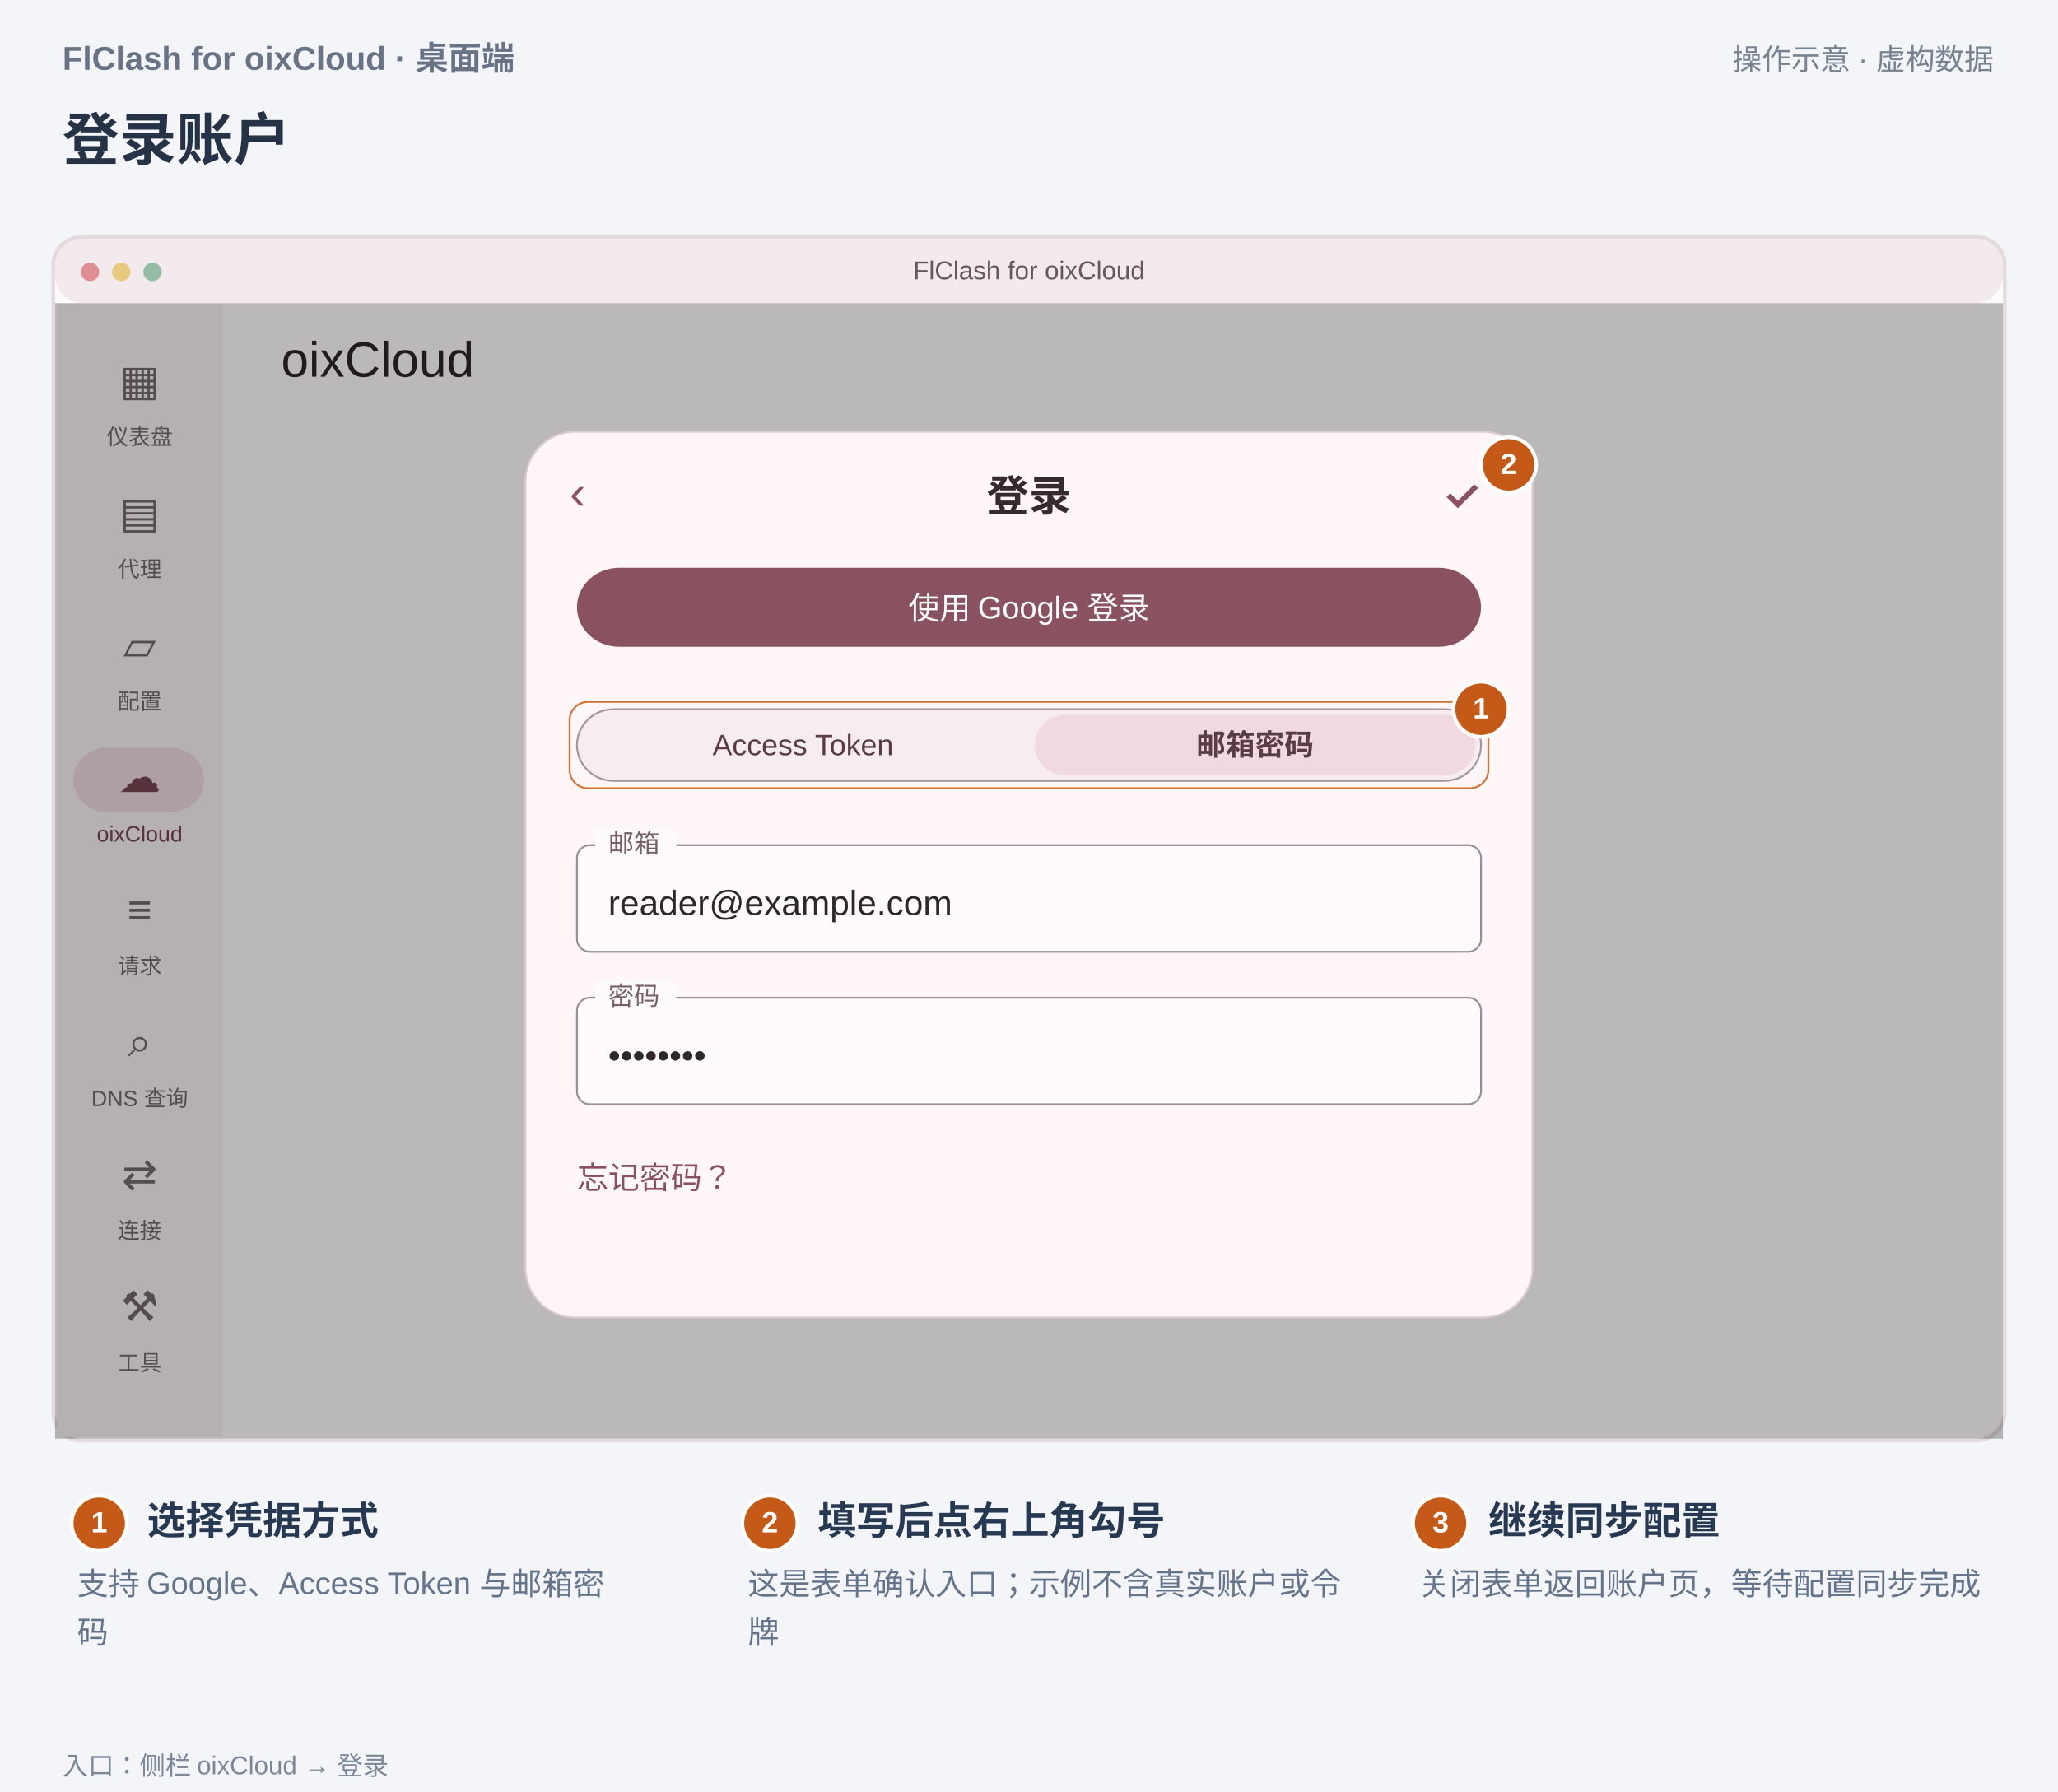
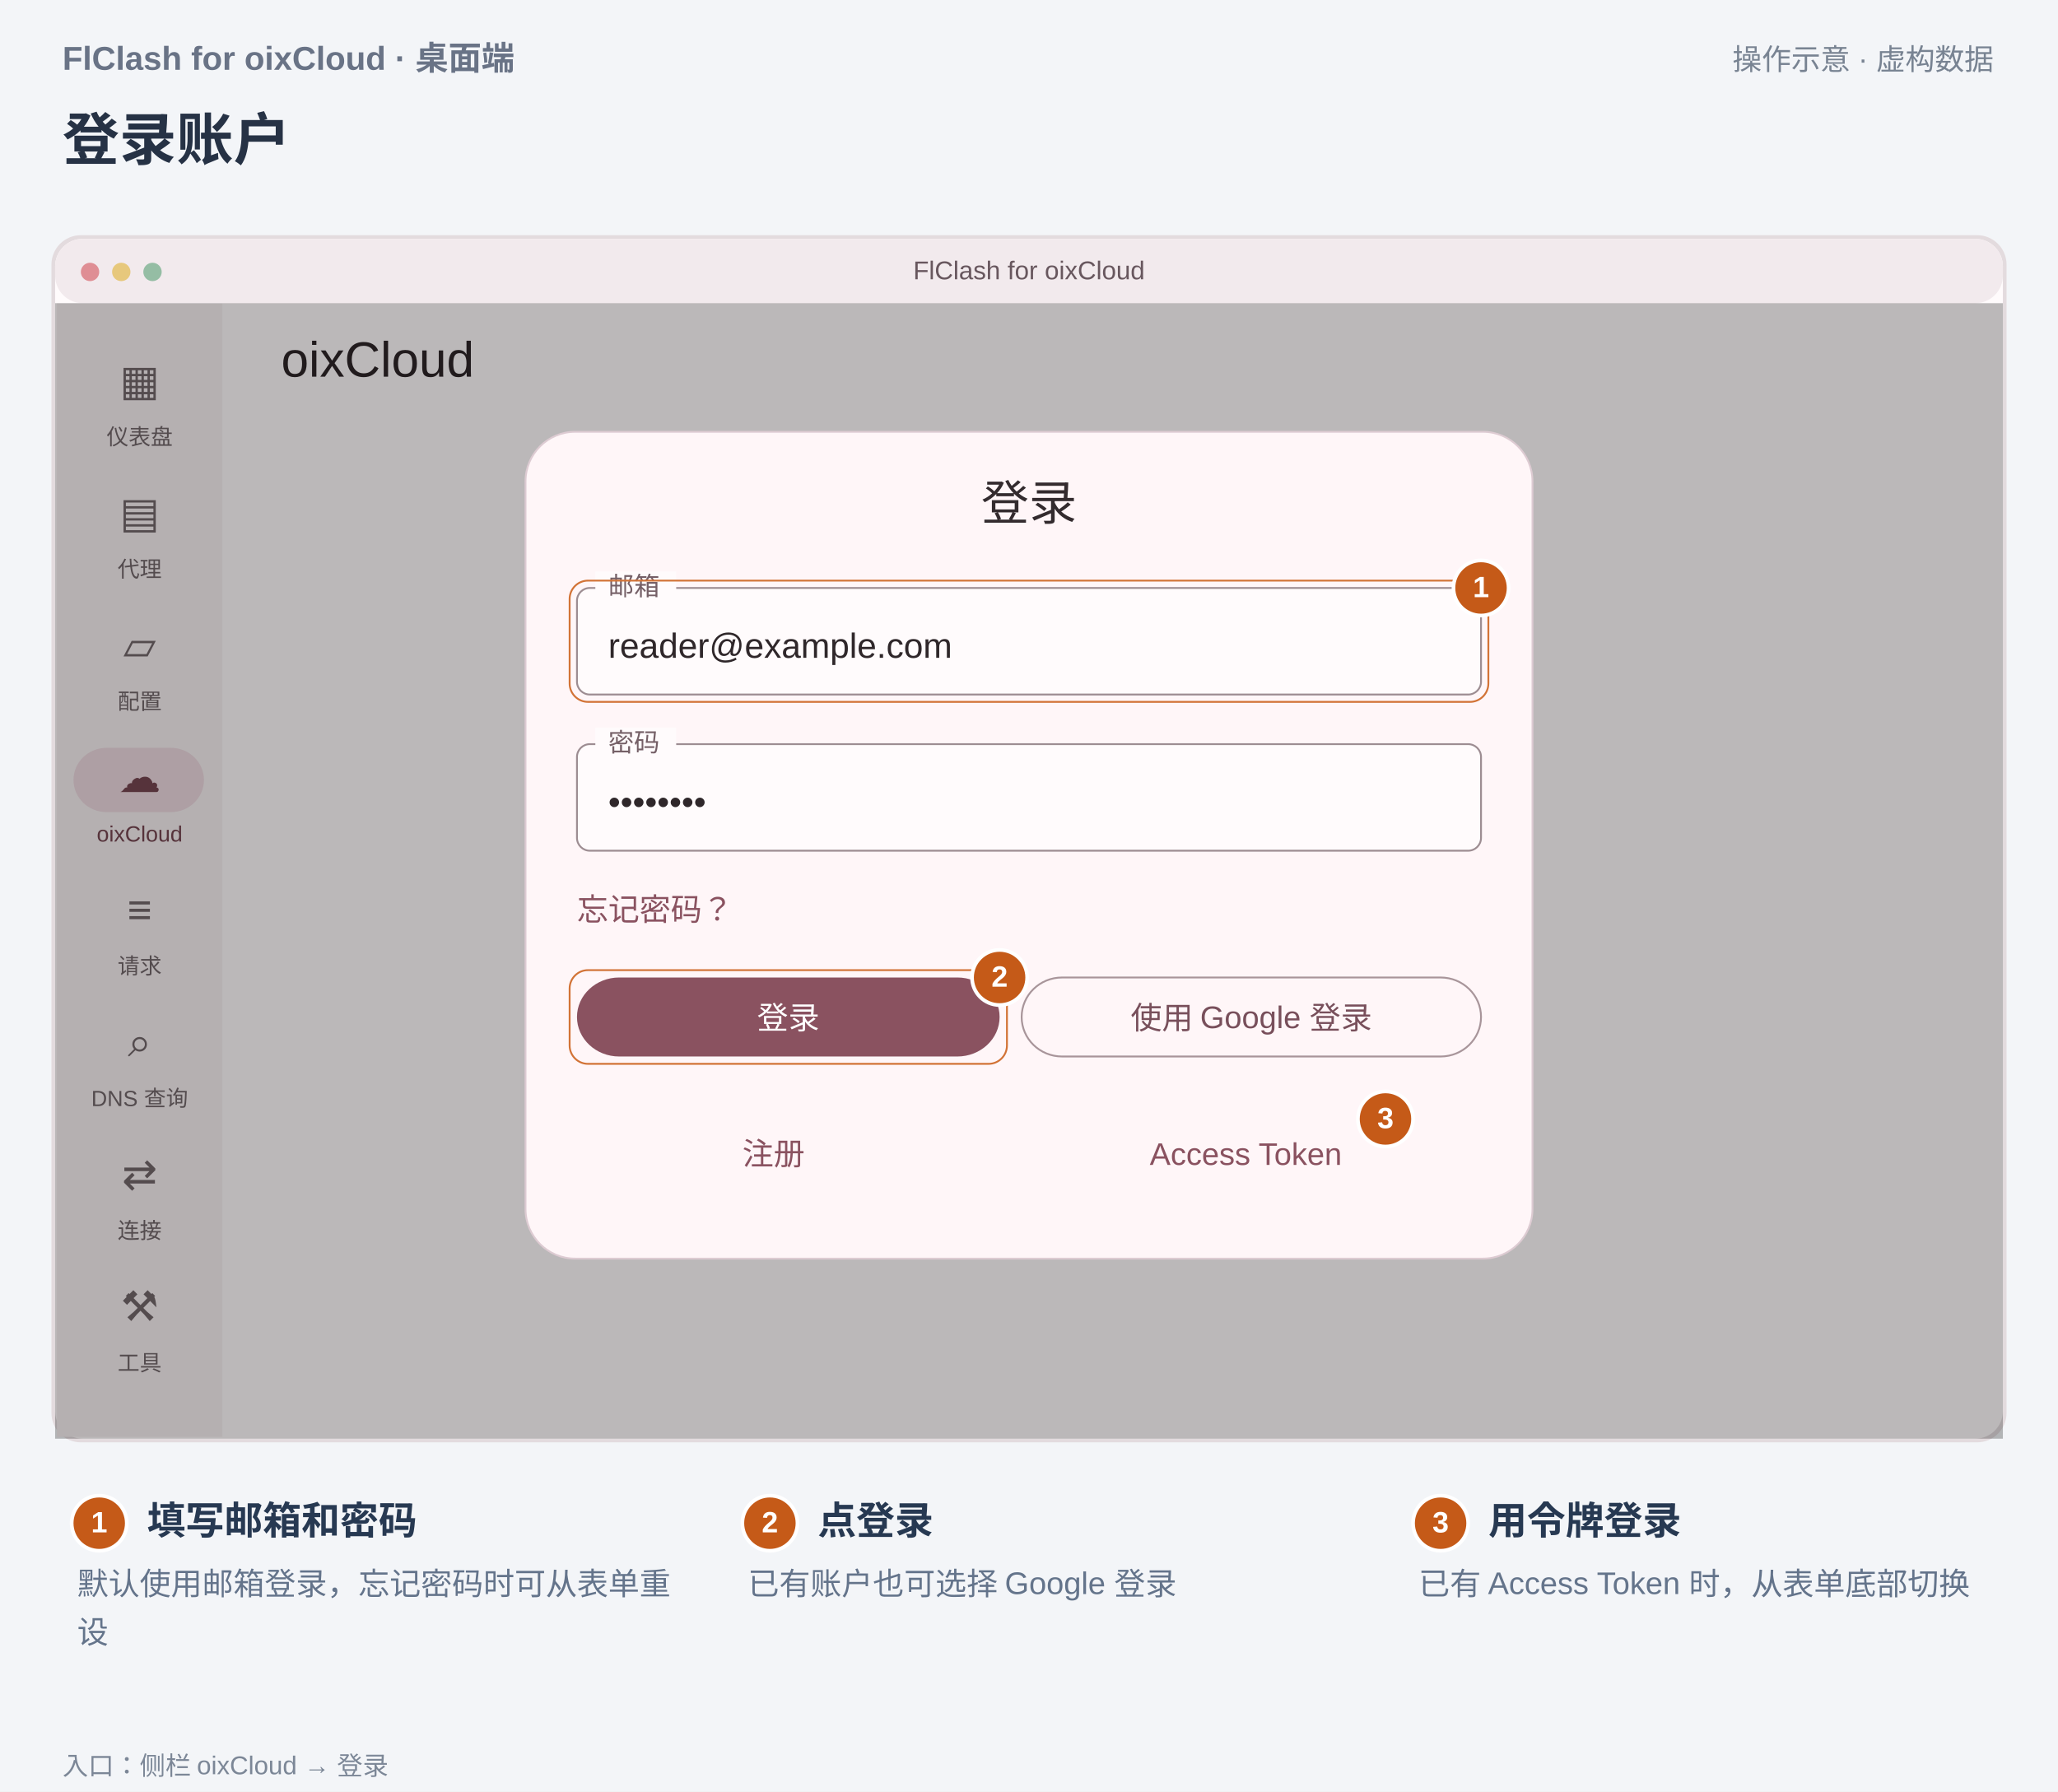
<svg xmlns="http://www.w3.org/2000/svg" width="1120" height="975" viewBox="0 0 1120 975" role="img" aria-labelledby="title desc">
  <g font-family="-apple-system,BlinkMacSystemFont,'PingFang SC','Segoe UI',Arial,sans-serif">
    <rect x="0" y="0" width="1120" height="975" rx="0" fill="#f3f5f8" stroke="none" />
    <text x="34" y="38" font-size="18" fill="#697386" font-weight="600" text-anchor="start">FlClash for oixCloud · 桌面端</text>
    <text x="1085" y="38" font-size="16" fill="#788392" font-weight="500" text-anchor="end">操作示意 · 虚构数据</text>
    <text x="34" y="87" font-size="31" fill="#263245" font-weight="700" text-anchor="start">登录账户</text>
    <rect x="28" y="128" width="1064" height="657" rx="16" fill="#e3dbde" stroke="none" />
    <rect x="30" y="130" width="1060" height="653" rx="15" fill="#fffbfc" stroke="none" />
    <rect x="30" y="130" width="1060" height="35" rx="15" fill="#f2eaed" stroke="none" />
    <circle cx="49" cy="148" r="5" fill="#df8e94" stroke="none" stroke-width="1" />
    <circle cx="66" cy="148" r="5" fill="#e7c87c" stroke="none" stroke-width="1" />
    <circle cx="83" cy="148" r="5" fill="#95bda4" stroke="none" stroke-width="1" />
    <text x="560" y="152" font-size="14" fill="#68575e" font-weight="500" text-anchor="middle">FlClash for oixCloud</text>
    <rect x="31" y="165" width="90" height="617" rx="0" fill="#f7f0f2" stroke="none" />
    <text x="76" y="215" font-size="23" fill="#72676b" font-weight="500" text-anchor="middle">▦</text>
    <text x="76" y="242" font-size="12" fill="#72676b" font-weight="500" text-anchor="middle">仪表盘</text>
    <text x="76" y="287" font-size="23" fill="#72676b" font-weight="500" text-anchor="middle">▤</text>
    <text x="76" y="314" font-size="12" fill="#72676b" font-weight="500" text-anchor="middle">代理</text>
    <text x="76" y="359" font-size="23" fill="#72676b" font-weight="500" text-anchor="middle">▱</text>
    <text x="76" y="386" font-size="12" fill="#72676b" font-weight="500" text-anchor="middle">配置</text>
    <rect x="40" y="407" width="71" height="35" rx="18" fill="#edd9df" stroke="none" />
    <text x="76" y="431" font-size="23" fill="#754651" font-weight="500" text-anchor="middle">☁</text>
    <text x="76" y="458" font-size="12" fill="#754651" font-weight="500" text-anchor="middle">oixCloud</text>
    <text x="76" y="503" font-size="23" fill="#72676b" font-weight="500" text-anchor="middle">≡</text>
    <text x="76" y="530" font-size="12" fill="#72676b" font-weight="500" text-anchor="middle">请求</text>
    <text x="76" y="575" font-size="23" fill="#72676b" font-weight="500" text-anchor="middle">⌕</text>
    <text x="76" y="602" font-size="12" fill="#72676b" font-weight="500" text-anchor="middle">DNS 查询</text>
    <text x="76" y="647" font-size="23" fill="#72676b" font-weight="500" text-anchor="middle">⇄</text>
    <text x="76" y="674" font-size="12" fill="#72676b" font-weight="500" text-anchor="middle">连接</text>
    <text x="76" y="719" font-size="23" fill="#72676b" font-weight="500" text-anchor="middle">⚒</text>
    <text x="76" y="746" font-size="12" fill="#72676b" font-weight="500" text-anchor="middle">工具</text>
    <text x="153" y="205" font-size="27" fill="#2d2528" font-weight="500" text-anchor="start">oixCloud</text>
    <rect x="30" y="165" width="1060" height="618" rx="0" fill="#00000044" stroke="none" />
-     <rect x="286" y="235" width="548" height="482" rx="27" fill="#fff6f8" stroke="#ddcbd2" />
-     <text x="310" y="277" font-size="26" fill="#8a5260" font-weight="400" text-anchor="start">‹</text>
-     <text x="560" y="278" font-size="23" fill="#332b2e" font-weight="600" text-anchor="middle">登录</text>
-     <text x="806" y="278" font-size="24" fill="#8a5260" font-weight="600" text-anchor="end">✓</text>
-     <circle cx="821" cy="253" r="15" fill="#c55a18" stroke="#fff" stroke-width="2" />
-     <text x="821" y="258" font-size="16" fill="#fff" font-weight="700" text-anchor="middle">2</text>
-     <rect x="314" y="309" width="492" height="43" rx="23" fill="#8a5260" stroke="none" />
-     <text x="560" y="337" font-size="17" fill="#fff" font-weight="500" text-anchor="middle">使用 Google 登录</text>
-     <rect x="314" y="386" width="492" height="39" rx="20" fill="#f7edef" stroke="#a8959a" />
-     <text x="437" y="411" font-size="16" fill="#593c44" font-weight="400" text-anchor="middle">Access Token</text>
-     <rect x="563" y="389" width="240" height="33" rx="17" fill="#f0d9df" stroke="none" />
-     <text x="683" y="411" font-size="16" fill="#593c44" font-weight="600" text-anchor="middle">邮箱密码</text>
-     <rect x="310" y="382" width="500" height="47" rx="10" fill="none" stroke="#d27336" />
-     <circle cx="806" cy="386" r="15" fill="#c55a18" stroke="#fff" stroke-width="2" />
-     <text x="806" y="391" font-size="16" fill="#fff" font-weight="700" text-anchor="middle">1</text>
-     <rect x="314" y="460" width="492" height="58" rx="7" fill="#fffbfc" stroke="#9d8d92" />
-     <rect x="324" y="451" width="44" height="18" rx="0" fill="#fffbfc" stroke="none" />
-     <text x="331" y="464" font-size="14" fill="#756067" font-weight="400" text-anchor="start">邮箱</text>
-     <text x="331" y="498" font-size="19" fill="#2f272a" font-weight="400" text-anchor="start">reader@example.com</text>
-     <rect x="314" y="543" width="492" height="58" rx="7" fill="#fffbfc" stroke="#9d8d92" />
-     <rect x="324" y="534" width="44" height="18" rx="0" fill="#fffbfc" stroke="none" />
-     <text x="331" y="547" font-size="14" fill="#756067" font-weight="400" text-anchor="start">密码</text>
-     <text x="331" y="581" font-size="19" fill="#2f272a" font-weight="400" text-anchor="start">••••••••</text>
-     <text x="314" y="647" font-size="17" fill="#8a5260" font-weight="400" text-anchor="start">忘记密码？</text>
+     <rect x="286" y="235" width="548" height="450" rx="27" fill="#fff6f8" stroke="#ddcbd2" />
+     <text x="560" y="283" font-size="26" fill="#332b2e" font-weight="500" text-anchor="middle">登录</text>
+     <rect x="314" y="320" width="492" height="58" rx="7" fill="#fffbfc" stroke="#9d8d92" />
+     <rect x="324" y="311" width="44" height="18" rx="0" fill="#fffbfc" stroke="none" />
+     <text x="331" y="324" font-size="14" fill="#756067" font-weight="400" text-anchor="start">邮箱</text>
+     <text x="331" y="358" font-size="19" fill="#2f272a" font-weight="400" text-anchor="start">reader@example.com</text>
+     <rect x="310" y="316" width="500" height="66" rx="10" fill="none" stroke="#d27336" />
+     <circle cx="806" cy="320" r="15" fill="#c55a18" stroke="#fff" stroke-width="2" />
+     <text x="806" y="325" font-size="16" fill="#fff" font-weight="700" text-anchor="middle">1</text>
+     <rect x="314" y="405" width="492" height="58" rx="7" fill="#fffbfc" stroke="#9d8d92" />
+     <rect x="324" y="396" width="44" height="18" rx="0" fill="#fffbfc" stroke="none" />
+     <text x="331" y="409" font-size="14" fill="#756067" font-weight="400" text-anchor="start">密码</text>
+     <text x="331" y="443" font-size="19" fill="#2f272a" font-weight="400" text-anchor="start">••••••••</text>
+     <text x="314" y="501" font-size="17" fill="#8a5260" font-weight="400" text-anchor="start">忘记密码？</text>
+     <rect x="314" y="532" width="230" height="43" rx="23" fill="#8a5260" stroke="none" />
+     <text x="429" y="560" font-size="17" fill="#fff" font-weight="500" text-anchor="middle">登录</text>
+     <rect x="310" y="528" width="238" height="51" rx="10" fill="none" stroke="#d27336" />
+     <circle cx="544" cy="532" r="15" fill="#c55a18" stroke="#fff" stroke-width="2" />
+     <text x="544" y="537" font-size="16" fill="#fff" font-weight="700" text-anchor="middle">2</text>
+     <rect x="556" y="532" width="250" height="43" rx="22" fill="#fff6f8" stroke="#a8959a" />
+     <text x="681" y="560" font-size="17" fill="#784f5b" font-weight="500" text-anchor="middle">使用 Google 登录</text>
+     <text x="421" y="634" font-size="17" fill="#8a5260" font-weight="500" text-anchor="middle">注册</text>
+     <text x="678" y="634" font-size="17" fill="#8a5260" font-weight="500" text-anchor="middle">Access Token</text>
+     <circle cx="754" cy="609" r="15" fill="#c55a18" stroke="#fff" stroke-width="2" />
+     <text x="754" y="614" font-size="16" fill="#fff" font-weight="700" text-anchor="middle">3</text>
    <circle cx="54" cy="829" r="15" fill="#c55a18" stroke="#fff" stroke-width="2" />
    <text x="54" y="834" font-size="16" fill="#fff" font-weight="700" text-anchor="middle">1</text>
-     <text x="80" y="835" font-size="21" fill="#273952" font-weight="600" text-anchor="start">选择凭据方式</text>
-     <text x="42" y="868" font-size="17" fill="#64748b" font-weight="400" text-anchor="start">支持 Google、Access Token 与邮箱密</text>
-     <text x="42" y="894.35" font-size="17" fill="#64748b" font-weight="400" text-anchor="start">码</text>
+     <text x="80" y="835" font-size="21" fill="#273952" font-weight="600" text-anchor="start">填写邮箱和密码</text>
+     <text x="42" y="868" font-size="17" fill="#64748b" font-weight="400" text-anchor="start">默认使用邮箱登录，忘记密码时可从表单重</text>
+     <text x="42" y="894.35" font-size="17" fill="#64748b" font-weight="400" text-anchor="start">设</text>
    <circle cx="419" cy="829" r="15" fill="#c55a18" stroke="#fff" stroke-width="2" />
    <text x="419" y="834" font-size="16" fill="#fff" font-weight="700" text-anchor="middle">2</text>
-     <text x="445" y="835" font-size="21" fill="#273952" font-weight="600" text-anchor="start">填写后点右上角勾号</text>
-     <text x="407" y="868" font-size="17" fill="#64748b" font-weight="400" text-anchor="start">这是表单确认入口；示例不含真实账户或令</text>
-     <text x="407" y="894.35" font-size="17" fill="#64748b" font-weight="400" text-anchor="start">牌</text>
+     <text x="445" y="835" font-size="21" fill="#273952" font-weight="600" text-anchor="start">点登录</text>
+     <text x="407" y="868" font-size="17" fill="#64748b" font-weight="400" text-anchor="start">已有账户也可选择 Google 登录</text>
    <circle cx="784" cy="829" r="15" fill="#c55a18" stroke="#fff" stroke-width="2" />
    <text x="784" y="834" font-size="16" fill="#fff" font-weight="700" text-anchor="middle">3</text>
-     <text x="810" y="835" font-size="21" fill="#273952" font-weight="600" text-anchor="start">继续同步配置</text>
-     <text x="772" y="868" font-size="17" fill="#64748b" font-weight="400" text-anchor="start">关闭表单返回账户页，等待配置同步完成</text>
+     <text x="810" y="835" font-size="21" fill="#273952" font-weight="600" text-anchor="start">用令牌登录</text>
+     <text x="772" y="868" font-size="17" fill="#64748b" font-weight="400" text-anchor="start">已有 Access Token 时，从表单底部切换</text>
    <text x="34" y="966" font-size="14" fill="#7c8797" font-weight="400" text-anchor="start">入口：侧栏 oixCloud → 登录</text>
  </g>
</svg>
